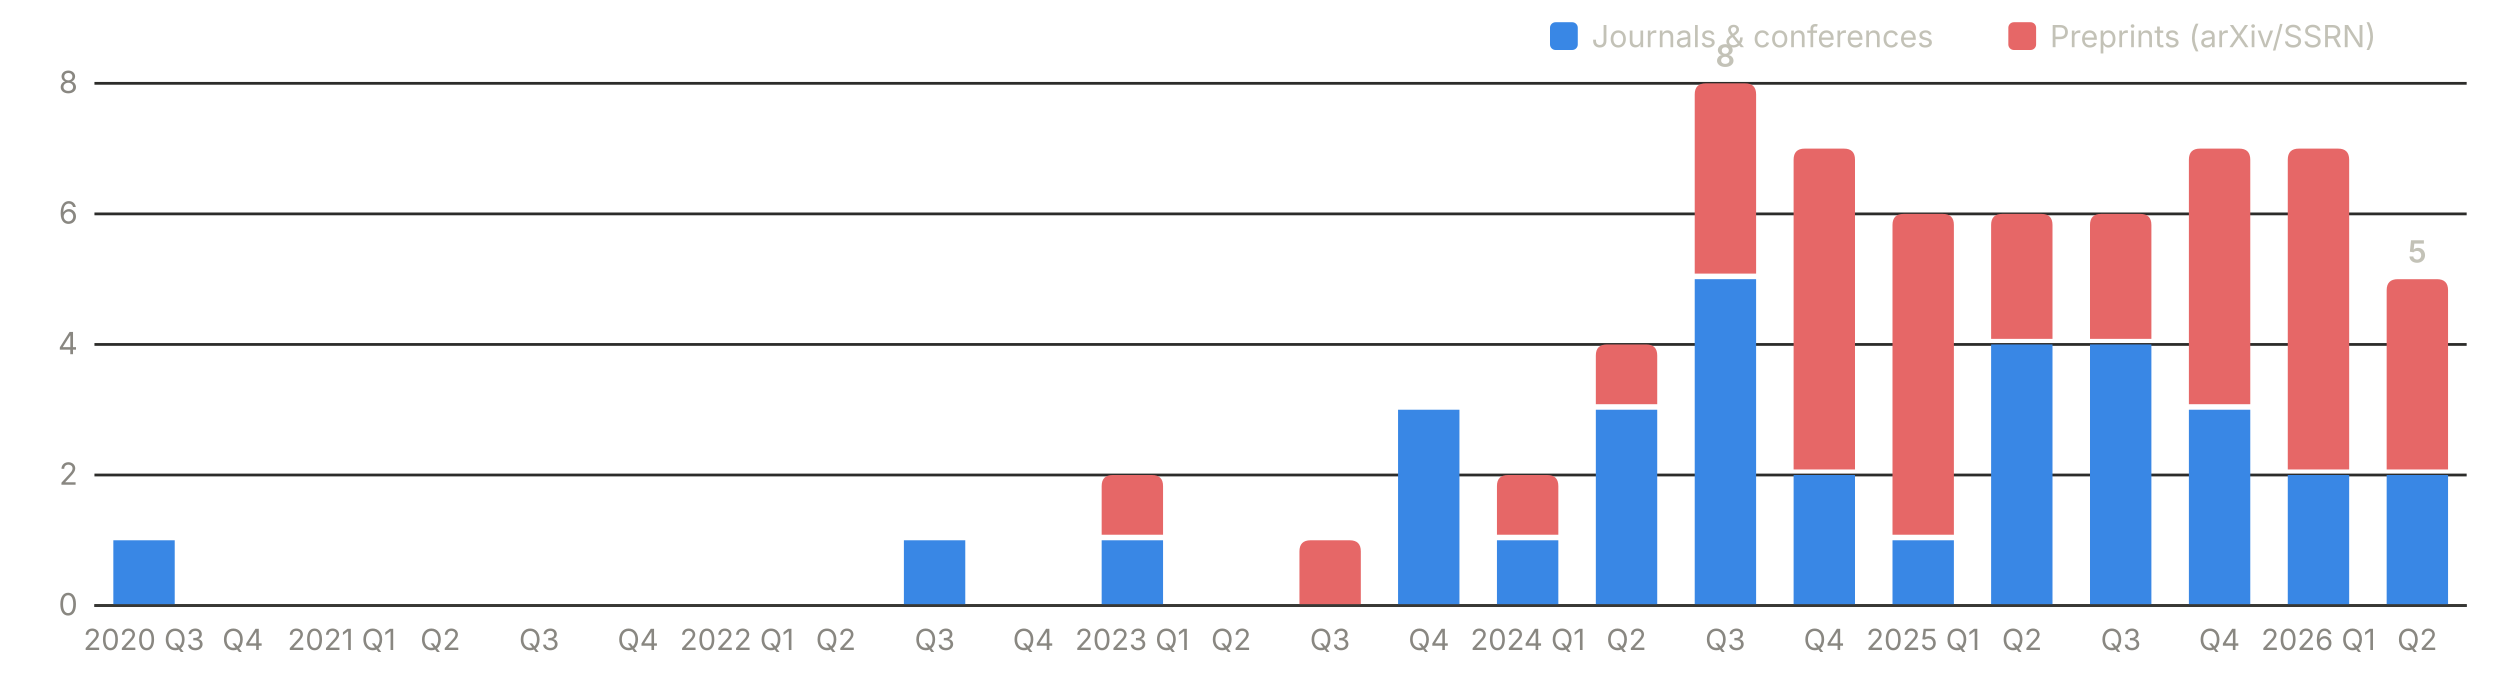
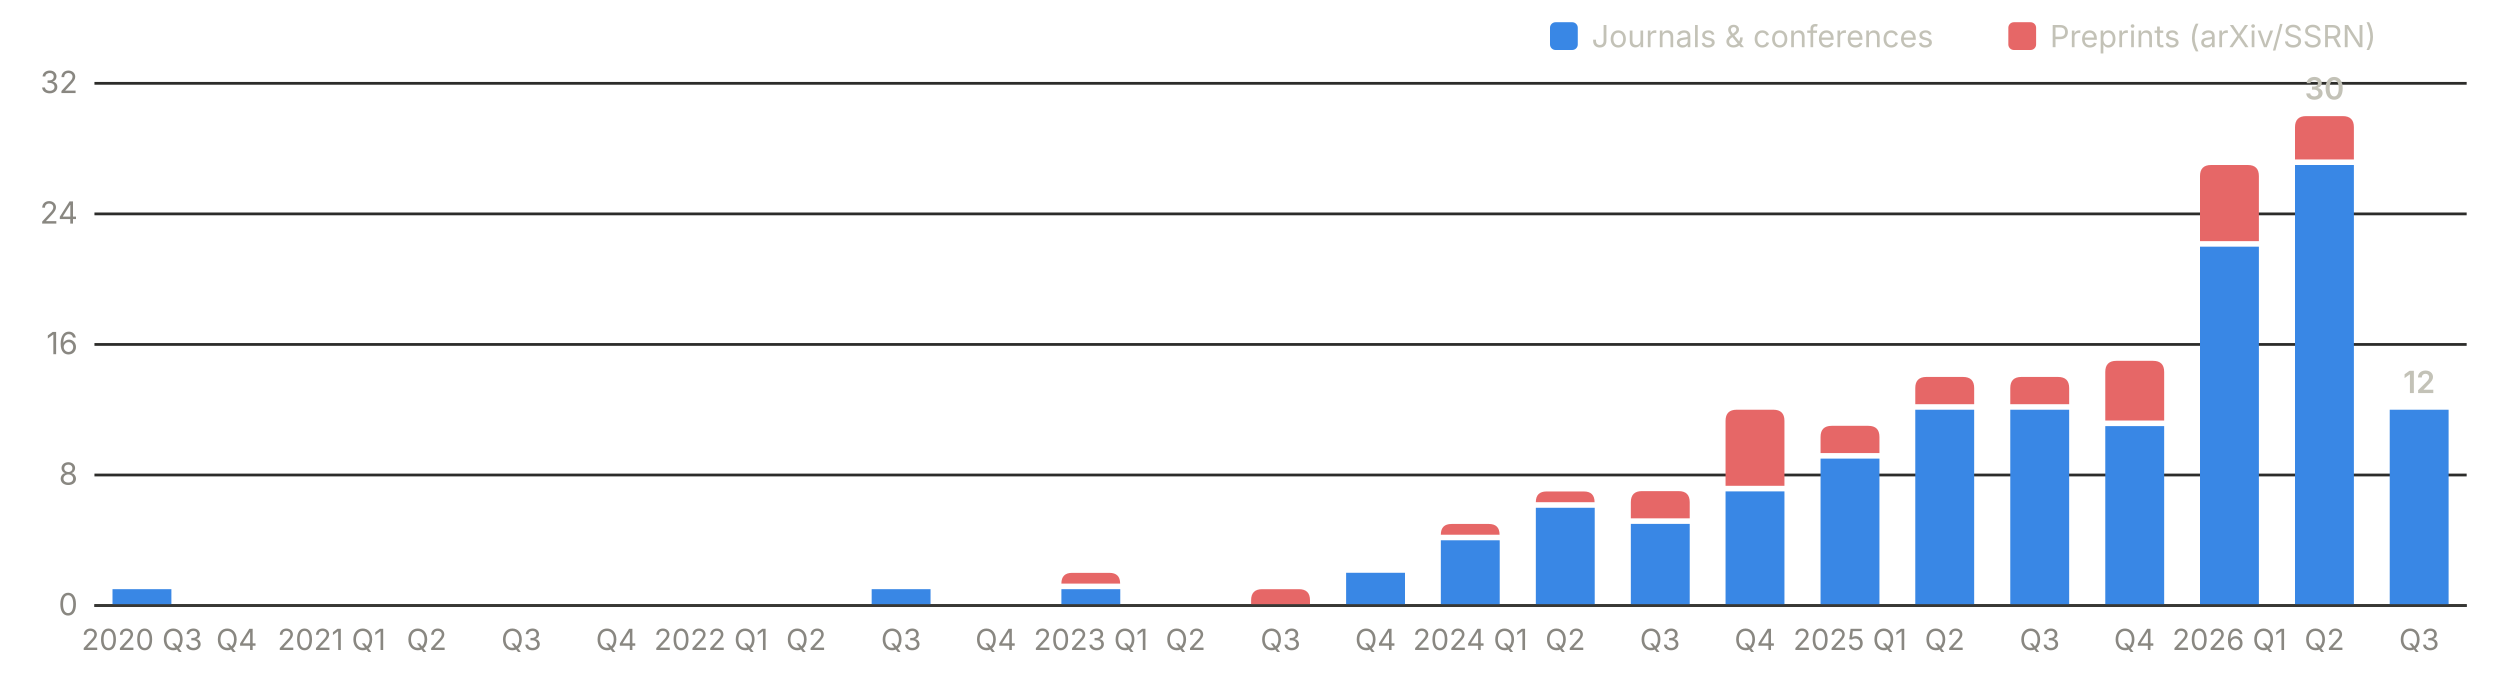
- <svg xmlns="http://www.w3.org/2000/svg" viewBox="0 0 900 250" width="900" height="250" role="img" aria-label="Stacked bars of journal and preprint papers per quarter, 2020 Q3 to 2026 Q2">
+ <svg xmlns="http://www.w3.org/2000/svg" viewBox="0 0 900 250" width="900" height="250" role="img" aria-label="Stacked bars of journal and preprint papers per quarter, 2020 Q3 to 2026 Q3">
  <line x1="34" y1="218.0" x2="888" y2="218.0" stroke="#2c2c2a" stroke-width="1" />
  <text x="28" y="221.5" text-anchor="end" font-family="system-ui,-apple-system,Segoe UI,sans-serif" font-size="11" fill="#898781">0</text>
  <line x1="34" y1="171.0" x2="888" y2="171.0" stroke="#2c2c2a" stroke-width="1" />
-   <text x="28" y="174.5" text-anchor="end" font-family="system-ui,-apple-system,Segoe UI,sans-serif" font-size="11" fill="#898781">2</text>
+   <text x="28" y="174.5" text-anchor="end" font-family="system-ui,-apple-system,Segoe UI,sans-serif" font-size="11" fill="#898781">8</text>
  <line x1="34" y1="124.0" x2="888" y2="124.0" stroke="#2c2c2a" stroke-width="1" />
-   <text x="28" y="127.5" text-anchor="end" font-family="system-ui,-apple-system,Segoe UI,sans-serif" font-size="11" fill="#898781">4</text>
+   <text x="28" y="127.5" text-anchor="end" font-family="system-ui,-apple-system,Segoe UI,sans-serif" font-size="11" fill="#898781">16</text>
  <line x1="34" y1="77.0" x2="888" y2="77.0" stroke="#2c2c2a" stroke-width="1" />
-   <text x="28" y="80.5" text-anchor="end" font-family="system-ui,-apple-system,Segoe UI,sans-serif" font-size="11" fill="#898781">6</text>
+   <text x="28" y="80.5" text-anchor="end" font-family="system-ui,-apple-system,Segoe UI,sans-serif" font-size="11" fill="#898781">24</text>
  <line x1="34" y1="30.0" x2="888" y2="30.0" stroke="#2c2c2a" stroke-width="1" />
-   <text x="28" y="33.5" text-anchor="end" font-family="system-ui,-apple-system,Segoe UI,sans-serif" font-size="11" fill="#898781">8</text>
+   <text x="28" y="33.5" text-anchor="end" font-family="system-ui,-apple-system,Segoe UI,sans-serif" font-size="11" fill="#898781">32</text>
  <rect x="558" y="8" width="10" height="10" rx="2" fill="#3987e5" />
  <text x="573" y="17" font-family="system-ui,-apple-system,Segoe UI,sans-serif" font-size="11" fill="#c3c2b7">Journals &amp; conferences</text>
  <rect x="723" y="8" width="10" height="10" rx="2" fill="#e66767" />
  <text x="738" y="17" font-family="system-ui,-apple-system,Segoe UI,sans-serif" font-size="11" fill="#c3c2b7">Preprints (arXiv/SSRN)</text>
-   <rect x="40.8" y="194.5" width="22.1" height="23.5" fill="#3987e5" />
-   <text x="51.8" y="234" text-anchor="middle" font-family="system-ui,-apple-system,Segoe UI,sans-serif" font-size="10.5" fill="#898781">2020 Q3</text>
-   <text x="87.4" y="234" text-anchor="middle" font-family="system-ui,-apple-system,Segoe UI,sans-serif" font-size="10.5" fill="#898781">Q4</text>
-   <text x="123.0" y="234" text-anchor="middle" font-family="system-ui,-apple-system,Segoe UI,sans-serif" font-size="10.5" fill="#898781">2021 Q1</text>
-   <text x="158.5" y="234" text-anchor="middle" font-family="system-ui,-apple-system,Segoe UI,sans-serif" font-size="10.5" fill="#898781">Q2</text>
-   <text x="194.1" y="234" text-anchor="middle" font-family="system-ui,-apple-system,Segoe UI,sans-serif" font-size="10.5" fill="#898781">Q3</text>
-   <text x="229.7" y="234" text-anchor="middle" font-family="system-ui,-apple-system,Segoe UI,sans-serif" font-size="10.5" fill="#898781">Q4</text>
-   <text x="265.3" y="234" text-anchor="middle" font-family="system-ui,-apple-system,Segoe UI,sans-serif" font-size="10.5" fill="#898781">2022 Q1</text>
-   <text x="300.9" y="234" text-anchor="middle" font-family="system-ui,-apple-system,Segoe UI,sans-serif" font-size="10.5" fill="#898781">Q2</text>
-   <rect x="325.4" y="194.5" width="22.1" height="23.5" fill="#3987e5" />
-   <text x="336.5" y="234" text-anchor="middle" font-family="system-ui,-apple-system,Segoe UI,sans-serif" font-size="10.5" fill="#898781">Q3</text>
-   <text x="372.0" y="234" text-anchor="middle" font-family="system-ui,-apple-system,Segoe UI,sans-serif" font-size="10.5" fill="#898781">Q4</text>
-   <rect x="396.6" y="194.5" width="22.1" height="23.5" fill="#3987e5" />
-   <path d="M396.6,192.5 v-17.5 q0,-4.0 4.0,-4.0 h14.1 q4.0,0 4.0,4.0 v17.5 z" fill="#e66767" />
-   <text x="407.6" y="234" text-anchor="middle" font-family="system-ui,-apple-system,Segoe UI,sans-serif" font-size="10.5" fill="#898781">2023 Q1</text>
-   <text x="443.2" y="234" text-anchor="middle" font-family="system-ui,-apple-system,Segoe UI,sans-serif" font-size="10.5" fill="#898781">Q2</text>
-   <path d="M467.8,218.0 v-19.5 q0,-4.0 4.0,-4.0 h14.1 q4.0,0 4.0,4.0 v19.5 z" fill="#e66767" />
-   <text x="478.8" y="234" text-anchor="middle" font-family="system-ui,-apple-system,Segoe UI,sans-serif" font-size="10.5" fill="#898781">Q3</text>
-   <rect x="503.3" y="147.5" width="22.1" height="70.5" fill="#3987e5" />
-   <text x="514.4" y="234" text-anchor="middle" font-family="system-ui,-apple-system,Segoe UI,sans-serif" font-size="10.5" fill="#898781">Q4</text>
-   <rect x="538.9" y="194.5" width="22.1" height="23.5" fill="#3987e5" />
-   <path d="M538.9,192.5 v-17.5 q0,-4.0 4.0,-4.0 h14.1 q4.0,0 4.0,4.0 v17.5 z" fill="#e66767" />
-   <text x="550.0" y="234" text-anchor="middle" font-family="system-ui,-apple-system,Segoe UI,sans-serif" font-size="10.5" fill="#898781">2024 Q1</text>
-   <rect x="574.5" y="147.5" width="22.1" height="70.5" fill="#3987e5" />
-   <path d="M574.5,145.5 v-17.5 q0,-4.0 4.0,-4.0 h14.1 q4.0,0 4.0,4.0 v17.5 z" fill="#e66767" />
-   <text x="585.5" y="234" text-anchor="middle" font-family="system-ui,-apple-system,Segoe UI,sans-serif" font-size="10.5" fill="#898781">Q2</text>
-   <rect x="610.1" y="100.5" width="22.1" height="117.5" fill="#3987e5" />
-   <path d="M610.1,98.5 v-64.5 q0,-4.0 4.0,-4.0 h14.1 q4.0,0 4.0,4.0 v64.5 z" fill="#e66767" />
-   <text x="621.1" y="24.0" text-anchor="middle" font-family="system-ui,-apple-system,Segoe UI,sans-serif" font-size="11" font-weight="600" fill="#c3c2b7">8</text>
-   <text x="621.1" y="234" text-anchor="middle" font-family="system-ui,-apple-system,Segoe UI,sans-serif" font-size="10.5" fill="#898781">Q3</text>
-   <rect x="645.7" y="171.0" width="22.1" height="47.0" fill="#3987e5" />
-   <path d="M645.7,169.0 v-111.5 q0,-4.0 4.0,-4.0 h14.1 q4.0,0 4.0,4.0 v111.5 z" fill="#e66767" />
-   <text x="656.7" y="234" text-anchor="middle" font-family="system-ui,-apple-system,Segoe UI,sans-serif" font-size="10.5" fill="#898781">Q4</text>
-   <rect x="681.3" y="194.5" width="22.1" height="23.5" fill="#3987e5" />
-   <path d="M681.3,192.5 v-111.5 q0,-4.0 4.0,-4.0 h14.1 q4.0,0 4.0,4.0 v111.5 z" fill="#e66767" />
-   <text x="692.3" y="234" text-anchor="middle" font-family="system-ui,-apple-system,Segoe UI,sans-serif" font-size="10.5" fill="#898781">2025 Q1</text>
-   <rect x="716.8" y="124.0" width="22.1" height="94.0" fill="#3987e5" />
-   <path d="M716.8,122.0 v-41.0 q0,-4.0 4.0,-4.0 h14.1 q4.0,0 4.0,4.0 v41.0 z" fill="#e66767" />
-   <text x="727.9" y="234" text-anchor="middle" font-family="system-ui,-apple-system,Segoe UI,sans-serif" font-size="10.5" fill="#898781">Q2</text>
-   <rect x="752.4" y="124.0" width="22.1" height="94.0" fill="#3987e5" />
-   <path d="M752.4,122.0 v-41.0 q0,-4.0 4.0,-4.0 h14.1 q4.0,0 4.0,4.0 v41.0 z" fill="#e66767" />
-   <text x="763.5" y="234" text-anchor="middle" font-family="system-ui,-apple-system,Segoe UI,sans-serif" font-size="10.5" fill="#898781">Q3</text>
-   <rect x="788.0" y="147.5" width="22.1" height="70.5" fill="#3987e5" />
-   <path d="M788.0,145.5 v-88.0 q0,-4.0 4.0,-4.0 h14.1 q4.0,0 4.0,4.0 v88.0 z" fill="#e66767" />
-   <text x="799.0" y="234" text-anchor="middle" font-family="system-ui,-apple-system,Segoe UI,sans-serif" font-size="10.5" fill="#898781">Q4</text>
-   <rect x="823.6" y="171.0" width="22.1" height="47.0" fill="#3987e5" />
-   <path d="M823.6,169.0 v-111.5 q0,-4.0 4.0,-4.0 h14.1 q4.0,0 4.0,4.0 v111.5 z" fill="#e66767" />
-   <text x="834.6" y="234" text-anchor="middle" font-family="system-ui,-apple-system,Segoe UI,sans-serif" font-size="10.5" fill="#898781">2026 Q1</text>
-   <rect x="859.2" y="171.0" width="22.1" height="47.0" fill="#3987e5" />
-   <path d="M859.2,169.0 v-64.5 q0,-4.0 4.0,-4.0 h14.1 q4.0,0 4.0,4.0 v64.5 z" fill="#e66767" />
-   <text x="870.2" y="94.5" text-anchor="middle" font-family="system-ui,-apple-system,Segoe UI,sans-serif" font-size="11" font-weight="600" fill="#c3c2b7">5</text>
-   <text x="870.2" y="234" text-anchor="middle" font-family="system-ui,-apple-system,Segoe UI,sans-serif" font-size="10.5" fill="#898781">Q2</text>
+   <rect x="40.5" y="212.1" width="21.2" height="5.9" fill="#3987e5" />
+   <text x="51.1" y="234" text-anchor="middle" font-family="system-ui,-apple-system,Segoe UI,sans-serif" font-size="10.5" fill="#898781">2020 Q3</text>
+   <text x="85.2" y="234" text-anchor="middle" font-family="system-ui,-apple-system,Segoe UI,sans-serif" font-size="10.5" fill="#898781">Q4</text>
+   <text x="119.4" y="234" text-anchor="middle" font-family="system-ui,-apple-system,Segoe UI,sans-serif" font-size="10.5" fill="#898781">2021 Q1</text>
+   <text x="153.6" y="234" text-anchor="middle" font-family="system-ui,-apple-system,Segoe UI,sans-serif" font-size="10.5" fill="#898781">Q2</text>
+   <text x="187.7" y="234" text-anchor="middle" font-family="system-ui,-apple-system,Segoe UI,sans-serif" font-size="10.5" fill="#898781">Q3</text>
+   <text x="221.9" y="234" text-anchor="middle" font-family="system-ui,-apple-system,Segoe UI,sans-serif" font-size="10.5" fill="#898781">Q4</text>
+   <text x="256.0" y="234" text-anchor="middle" font-family="system-ui,-apple-system,Segoe UI,sans-serif" font-size="10.5" fill="#898781">2022 Q1</text>
+   <text x="290.2" y="234" text-anchor="middle" font-family="system-ui,-apple-system,Segoe UI,sans-serif" font-size="10.5" fill="#898781">Q2</text>
+   <rect x="313.8" y="212.1" width="21.2" height="5.9" fill="#3987e5" />
+   <text x="324.4" y="234" text-anchor="middle" font-family="system-ui,-apple-system,Segoe UI,sans-serif" font-size="10.5" fill="#898781">Q3</text>
+   <text x="358.5" y="234" text-anchor="middle" font-family="system-ui,-apple-system,Segoe UI,sans-serif" font-size="10.5" fill="#898781">Q4</text>
+   <rect x="382.1" y="212.1" width="21.2" height="5.9" fill="#3987e5" />
+   <path d="M382.1,210.1 v-0.0 q0,-3.875 3.875,-3.875 h13.4 q3.875,0 3.875,3.875 v0.0 z" fill="#e66767" />
+   <text x="392.7" y="234" text-anchor="middle" font-family="system-ui,-apple-system,Segoe UI,sans-serif" font-size="10.5" fill="#898781">2023 Q1</text>
+   <text x="426.8" y="234" text-anchor="middle" font-family="system-ui,-apple-system,Segoe UI,sans-serif" font-size="10.5" fill="#898781">Q2</text>
+   <path d="M450.4,218.0 v-1.9 q0,-4.0 4.0,-4.0 h13.2 q4.0,0 4.0,4.0 v1.9 z" fill="#e66767" />
+   <text x="461.0" y="234" text-anchor="middle" font-family="system-ui,-apple-system,Segoe UI,sans-serif" font-size="10.5" fill="#898781">Q3</text>
+   <rect x="484.6" y="206.2" width="21.2" height="11.8" fill="#3987e5" />
+   <text x="495.2" y="234" text-anchor="middle" font-family="system-ui,-apple-system,Segoe UI,sans-serif" font-size="10.5" fill="#898781">Q4</text>
+   <rect x="518.7" y="194.5" width="21.2" height="23.5" fill="#3987e5" />
+   <path d="M518.7,192.5 v-0.0 q0,-3.875 3.875,-3.875 h13.4 q3.875,0 3.875,3.875 v0.0 z" fill="#e66767" />
+   <text x="529.3" y="234" text-anchor="middle" font-family="system-ui,-apple-system,Segoe UI,sans-serif" font-size="10.5" fill="#898781">2024 Q1</text>
+   <rect x="552.9" y="182.8" width="21.2" height="35.2" fill="#3987e5" />
+   <path d="M552.9,180.8 v-0.0 q0,-3.875 3.875,-3.875 h13.4 q3.875,0 3.875,3.875 v0.0 z" fill="#e66767" />
+   <text x="563.5" y="234" text-anchor="middle" font-family="system-ui,-apple-system,Segoe UI,sans-serif" font-size="10.5" fill="#898781">Q2</text>
+   <rect x="587.1" y="188.6" width="21.2" height="29.4" fill="#3987e5" />
+   <path d="M587.1,186.6 v-5.8 q0,-4.0 4.0,-4.0 h13.2 q4.0,0 4.0,4.0 v5.8 z" fill="#e66767" />
+   <text x="597.6" y="234" text-anchor="middle" font-family="system-ui,-apple-system,Segoe UI,sans-serif" font-size="10.5" fill="#898781">Q3</text>
+   <rect x="621.2" y="176.9" width="21.2" height="41.1" fill="#3987e5" />
+   <path d="M621.2,174.9 v-23.4 q0,-4.0 4.0,-4.0 h13.2 q4.0,0 4.0,4.0 v23.4 z" fill="#e66767" />
+   <text x="631.8" y="234" text-anchor="middle" font-family="system-ui,-apple-system,Segoe UI,sans-serif" font-size="10.5" fill="#898781">Q4</text>
+   <rect x="655.4" y="165.1" width="21.2" height="52.9" fill="#3987e5" />
+   <path d="M655.4,163.1 v-5.8 q0,-4.0 4.0,-4.0 h13.2 q4.0,0 4.0,4.0 v5.8 z" fill="#e66767" />
+   <text x="666.0" y="234" text-anchor="middle" font-family="system-ui,-apple-system,Segoe UI,sans-serif" font-size="10.5" fill="#898781">2025 Q1</text>
+   <rect x="689.5" y="147.5" width="21.2" height="70.5" fill="#3987e5" />
+   <path d="M689.5,145.5 v-5.8 q0,-4.0 4.0,-4.0 h13.2 q4.0,0 4.0,4.0 v5.8 z" fill="#e66767" />
+   <text x="700.1" y="234" text-anchor="middle" font-family="system-ui,-apple-system,Segoe UI,sans-serif" font-size="10.5" fill="#898781">Q2</text>
+   <rect x="723.7" y="147.5" width="21.2" height="70.5" fill="#3987e5" />
+   <path d="M723.7,145.5 v-5.8 q0,-4.0 4.0,-4.0 h13.2 q4.0,0 4.0,4.0 v5.8 z" fill="#e66767" />
+   <text x="734.3" y="234" text-anchor="middle" font-family="system-ui,-apple-system,Segoe UI,sans-serif" font-size="10.5" fill="#898781">Q3</text>
+   <rect x="757.9" y="153.4" width="21.2" height="64.6" fill="#3987e5" />
+   <path d="M757.9,151.4 v-17.5 q0,-4.0 4.0,-4.0 h13.2 q4.0,0 4.0,4.0 v17.5 z" fill="#e66767" />
+   <text x="768.4" y="234" text-anchor="middle" font-family="system-ui,-apple-system,Segoe UI,sans-serif" font-size="10.5" fill="#898781">Q4</text>
+   <rect x="792.0" y="88.8" width="21.2" height="129.2" fill="#3987e5" />
+   <path d="M792.0,86.8 v-23.4 q0,-4.0 4.0,-4.0 h13.2 q4.0,0 4.0,4.0 v23.4 z" fill="#e66767" />
+   <text x="802.6" y="234" text-anchor="middle" font-family="system-ui,-apple-system,Segoe UI,sans-serif" font-size="10.5" fill="#898781">2026 Q1</text>
+   <rect x="826.2" y="59.4" width="21.2" height="158.6" fill="#3987e5" />
+   <path d="M826.2,57.4 v-11.6 q0,-4.0 4.0,-4.0 h13.2 q4.0,0 4.0,4.0 v11.6 z" fill="#e66767" />
+   <text x="836.8" y="35.8" text-anchor="middle" font-family="system-ui,-apple-system,Segoe UI,sans-serif" font-size="11" font-weight="600" fill="#c3c2b7">30</text>
+   <text x="836.8" y="234" text-anchor="middle" font-family="system-ui,-apple-system,Segoe UI,sans-serif" font-size="10.5" fill="#898781">Q2</text>
+   <rect x="860.3" y="147.5" width="21.2" height="70.5" fill="#3987e5" />
+   <text x="870.9" y="141.5" text-anchor="middle" font-family="system-ui,-apple-system,Segoe UI,sans-serif" font-size="11" font-weight="600" fill="#c3c2b7">12</text>
+   <text x="870.9" y="234" text-anchor="middle" font-family="system-ui,-apple-system,Segoe UI,sans-serif" font-size="10.5" fill="#898781">Q3</text>
  <line x1="34" y1="218" x2="888" y2="218" stroke="#383835" stroke-width="1" />
</svg>
